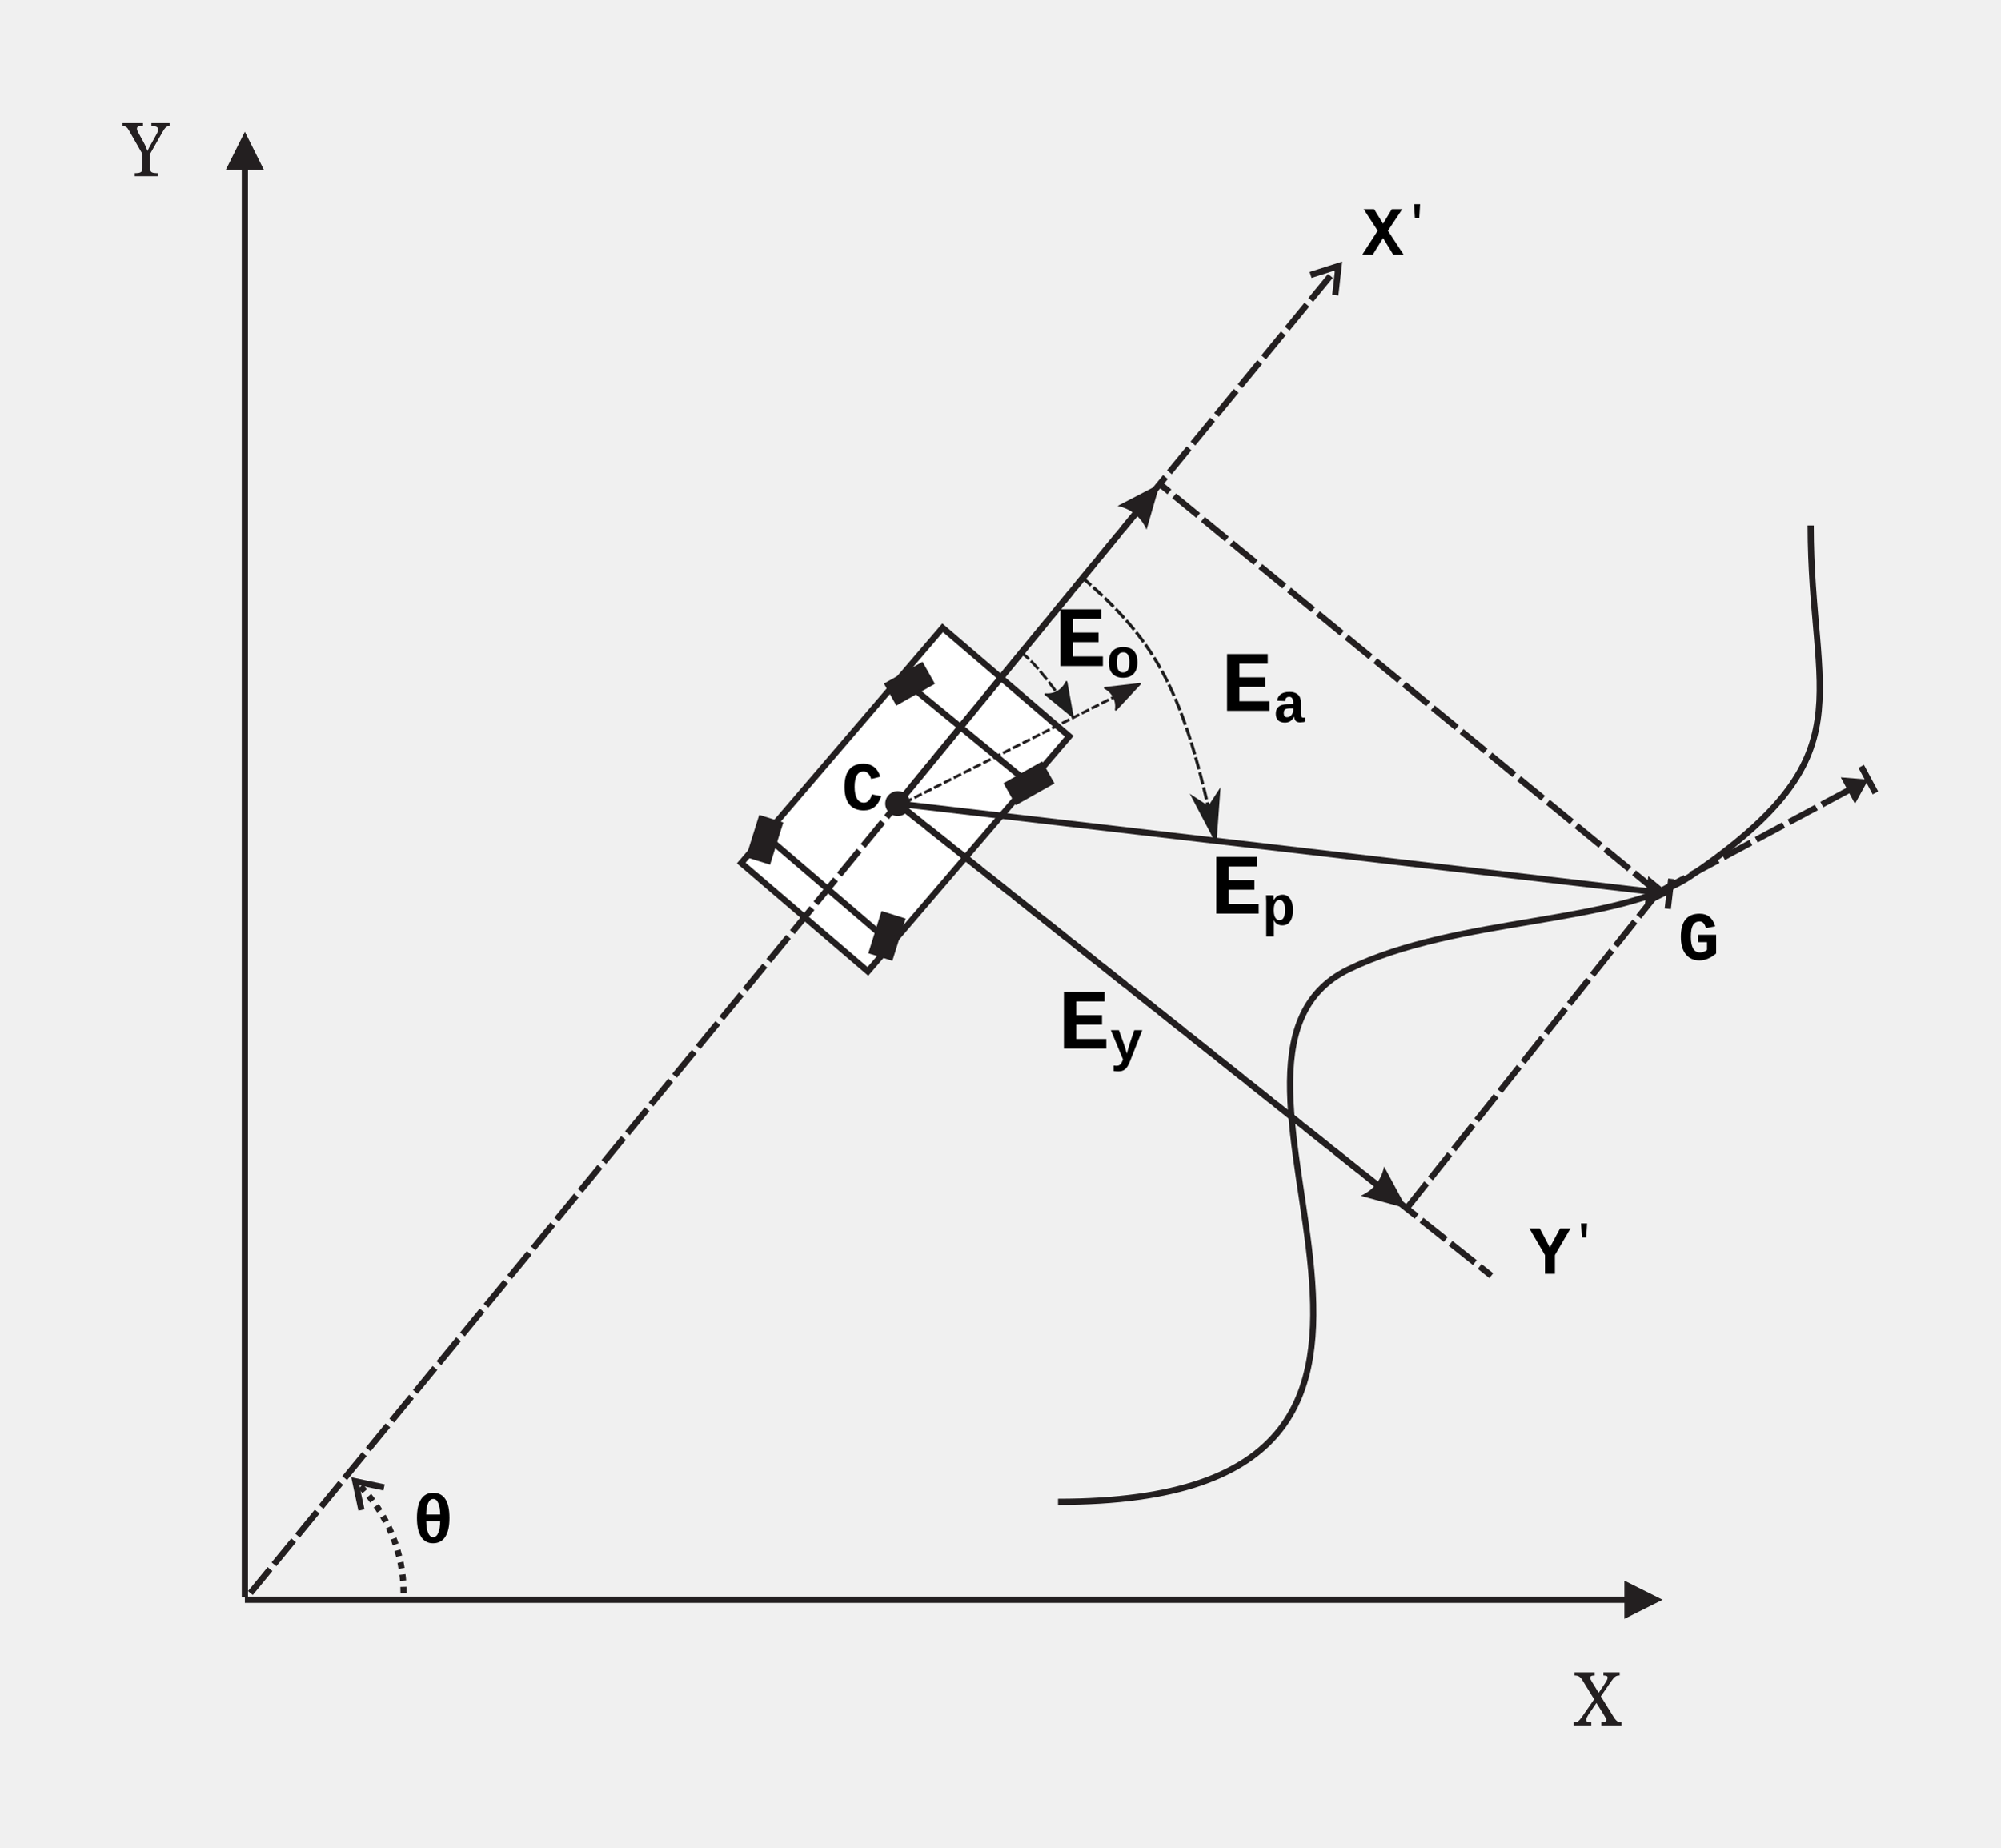
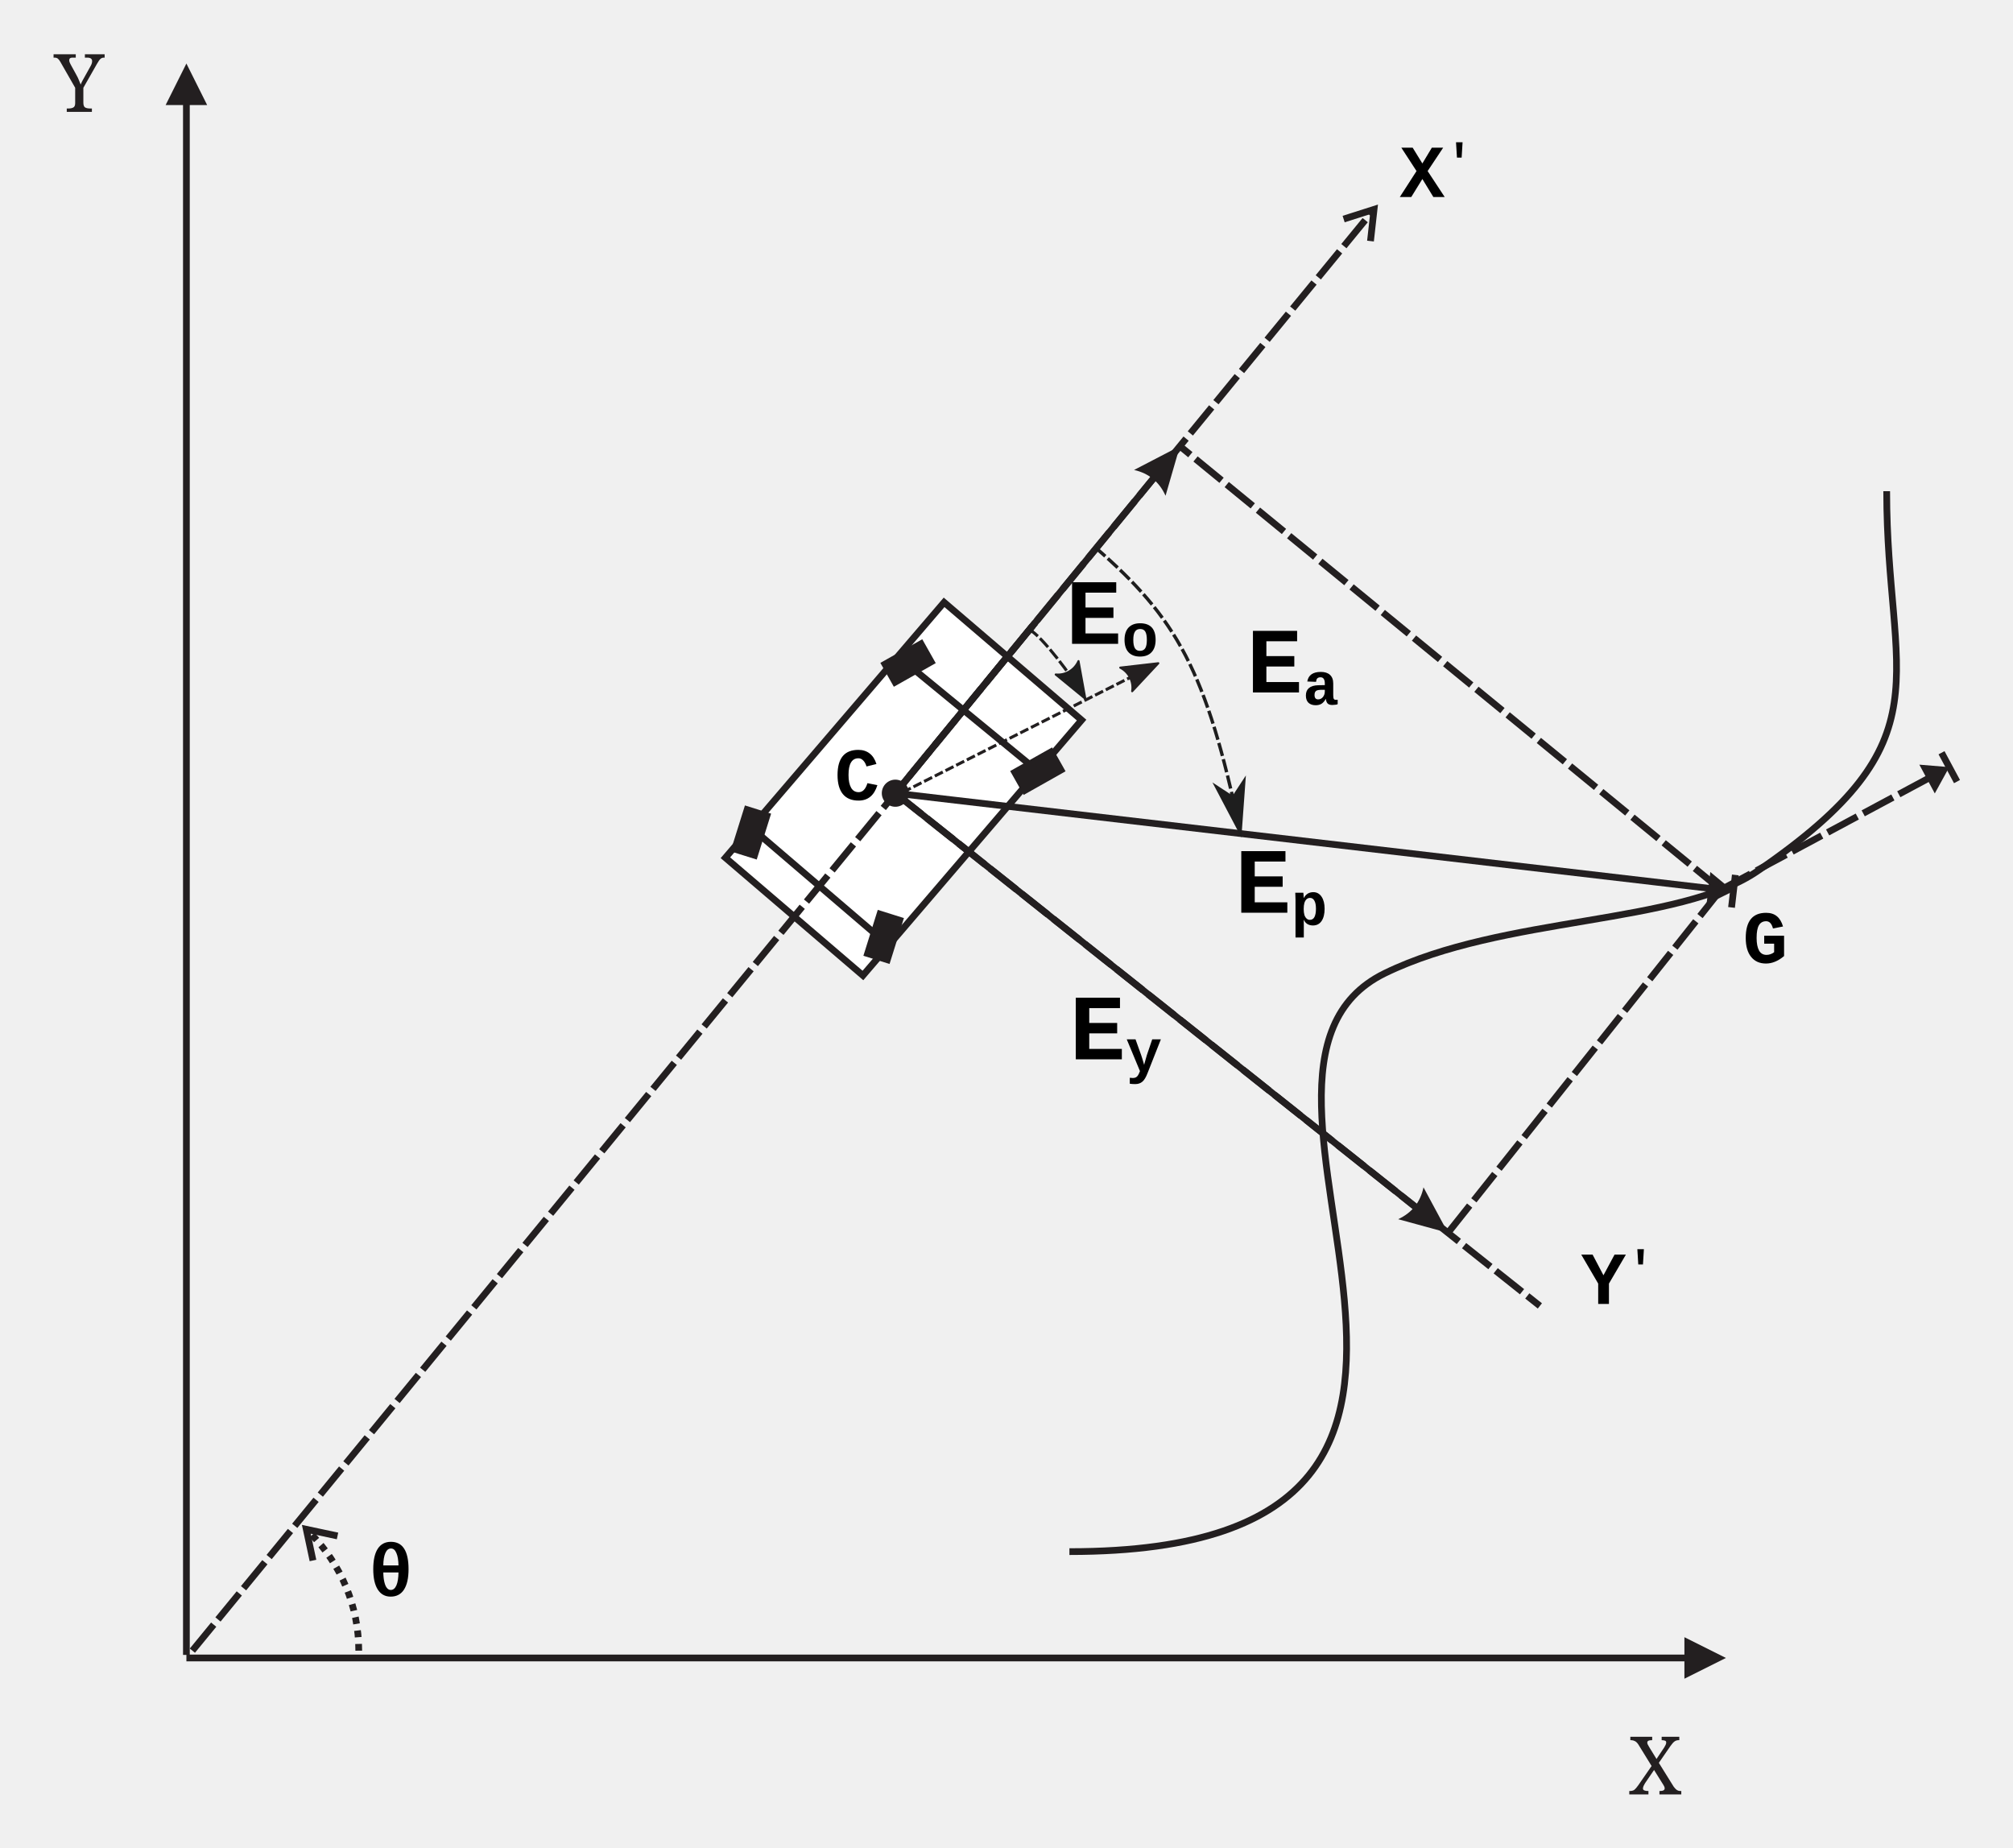
- <svg xmlns="http://www.w3.org/2000/svg" width="81.956mm" height="75.706mm" viewBox="0 0 290.395 268.249" id="svg5076" version="1.1">
+ <svg xmlns="http://www.w3.org/2000/svg" width="75.956mm" height="69.706mm" viewBox="0 0 269.135 246.99" id="svg5076" version="1.1">
  <defs id="defs5078">
    <marker orient="auto" refY="0" refX="0" id="marker11014" style="overflow:visible">
      <path id="path11016" style="fill:#1e1e1e;fill-opacity:1;fill-rule:evenodd;stroke:#1e1e1e;stroke-width:0.625;stroke-linejoin:round;stroke-opacity:1" d="M 8.719,4.034 -2.207,0.016 8.719,-4.002 c -1.745,2.372 -1.735,5.617 -6e-7,8.035 z" transform="matrix(1.1,0,0,1.1,1.1,0)" />
    </marker>
    <marker orient="auto" refY="0" refX="0" id="marker10380" style="overflow:visible">
      <path id="path10382" d="M 0,0 5,-5 -12.5,0 5,5 0,0 Z" style="fill:#000000;fill-opacity:1;fill-rule:evenodd;stroke:#000000;stroke-width:1pt;stroke-opacity:1" transform="matrix(0.8,0,0,0.8,10,0)" />
    </marker>
    <marker orient="auto" refY="0" refX="0" id="Arrow1Lstart" style="overflow:visible">
      <path id="path7678" d="M 0,0 5,-5 -12.5,0 5,5 0,0 Z" style="fill:#1e1e1e;fill-opacity:1;fill-rule:evenodd;stroke:#1e1e1e;stroke-width:1pt;stroke-opacity:1" transform="matrix(0.8,0,0,0.8,10,0)" />
    </marker>
    <marker orient="auto" refY="0" refX="0" id="marker8778" style="overflow:visible">
      <path id="path8780" d="M 0,0 5,-5 -12.5,0 5,5 0,0 Z" style="fill:#1e1e1e;fill-opacity:1;fill-rule:evenodd;stroke:#1e1e1e;stroke-width:1pt;stroke-opacity:1" transform="matrix(-0.8,0,0,-0.8,-10,0)" />
    </marker>
    <marker orient="auto" refY="0" refX="0" id="DotL" style="overflow:visible">
      <path id="path7739" d="m -2.5,-1 c 0,2.76 -2.24,5 -5,5 -2.76,0 -5,-2.24 -5,-5 0,-2.76 2.24,-5 5,-5 2.76,0 5,2.24 5,5 z" style="fill:#1e1e1e;fill-opacity:1;fill-rule:evenodd;stroke:#1e1e1e;stroke-width:1pt;stroke-opacity:1" transform="matrix(0.8,0,0,0.8,5.92,0.8)" />
    </marker>
    <marker orient="auto" refY="0" refX="0" id="Arrow1Lend" style="overflow:visible">
      <path id="path7681" d="M 0,0 5,-5 -12.5,0 5,5 0,0 Z" style="fill:#1e1e1e;fill-opacity:1;fill-rule:evenodd;stroke:#1e1e1e;stroke-width:1pt;stroke-opacity:1" transform="matrix(-0.8,0,0,-0.8,-10,0)" />
    </marker>
    <marker orient="auto" refY="0" refX="0" id="marker8284" style="overflow:visible">
      <path id="path8286" style="fill:#231f20;fill-opacity:1;fill-rule:evenodd;stroke:#231f20;stroke-width:0.625;stroke-linejoin:round;stroke-opacity:1" d="M 8.719,4.034 -2.207,0.016 8.719,-4.002 c -1.745,2.372 -1.735,5.617 -6e-7,8.035 z" transform="matrix(-1.1,0,0,-1.1,-1.1,0)" />
    </marker>
    <marker orient="auto" refY="0" refX="0" id="marker8250" style="overflow:visible">
      <path id="path8252" style="fill:#1e1e1e;fill-opacity:1;fill-rule:evenodd;stroke:#1e1e1e;stroke-width:0.625;stroke-linejoin:round;stroke-opacity:1" d="M 8.719,4.034 -2.207,0.016 8.719,-4.002 c -1.745,2.372 -1.735,5.617 -6e-7,8.035 z" transform="matrix(1.1,0,0,1.1,1.1,0)" />
    </marker>
    <marker orient="auto" refY="0" refX="0" id="Arrow2Lstart" style="overflow:visible">
      <path id="path7696" style="fill:#1e1e1e;fill-opacity:1;fill-rule:evenodd;stroke:#1e1e1e;stroke-width:0.625;stroke-linejoin:round;stroke-opacity:1" d="M 8.719,4.034 -2.207,0.016 8.719,-4.002 c -1.745,2.372 -1.735,5.617 -6e-7,8.035 z" transform="matrix(1.1,0,0,1.1,1.1,0)" />
    </marker>
    <marker orient="auto" refY="0" refX="0" id="Arrow2Lend" style="overflow:visible">
      <path id="path7699" style="fill:#1e1e1e;fill-opacity:1;fill-rule:evenodd;stroke:#1e1e1e;stroke-width:0.625;stroke-linejoin:round;stroke-opacity:1" d="M 8.719,4.034 -2.207,0.016 8.719,-4.002 c -1.745,2.372 -1.735,5.617 -6e-7,8.035 z" transform="matrix(-1.1,0,0,-1.1,-1.1,0)" />
    </marker>
    <clipPath clipPathUnits="userSpaceOnUse" id="clipPath30">
      <path d="M 0,0 375,0 375,375 0,375 0,0 Z" id="path32" />
    </clipPath>
    <clipPath clipPathUnits="userSpaceOnUse" id="clipPath130">
      <path d="m 2210.82,1439.36 0,209.92 189.8,0 0,-209.92 -189.8,0 z" id="path132" style="clip-rule:evenodd" />
    </clipPath>
    <clipPath clipPathUnits="userSpaceOnUse" id="clipPath148">
      <path d="m 2190.01,2643.57 0,200 200,0 0,-200 -200,0 z" id="path150" style="clip-rule:evenodd" />
    </clipPath>
    <clipPath clipPathUnits="userSpaceOnUse" id="clipPath166">
      <path d="m 3322.8,1731.48 0,209.92 209.93,0 0,-209.92 -209.93,0 z" id="path168" style="clip-rule:evenodd" />
    </clipPath>
    <clipPath clipPathUnits="userSpaceOnUse" id="clipPath184">
      <path d="m 931.625,2543.64 0,200 179.875,0 0,-200 -179.875,0 z" id="path186" style="clip-rule:evenodd" />
    </clipPath>
    <clipPath clipPathUnits="userSpaceOnUse" id="clipPath208">
      <path d="m 1443.15,2143.9 0,209.92 509.83,0 0,-209.92 -509.83,0 z" id="path210" style="clip-rule:evenodd" />
    </clipPath>
    <clipPath clipPathUnits="userSpaceOnUse" id="clipPath230">
      <path d="m 1674,1173.03 0,219.82 447.88,0 0,-219.82 -447.88,0 z" id="path232" style="clip-rule:evenodd" />
    </clipPath>
    <clipPath clipPathUnits="userSpaceOnUse" id="clipPath252">
      <path d="m 1989.45,1707.94 0,200 179.87,0 0,-200 -179.87,0 z" id="path254" style="clip-rule:evenodd" />
    </clipPath>
    <clipPath clipPathUnits="userSpaceOnUse" id="clipPath270">
      <path d="m 2023.37,2266.33 0,189.79 139.91,0 0,-189.79 -139.91,0 z" id="path272" style="clip-rule:evenodd" />
    </clipPath>
    <clipPath clipPathUnits="userSpaceOnUse" id="clipPath288">
      <path d="m 2434.69,902.086 0,189.794 149.83,0 0,-189.794 -149.83,0 z" id="path290" style="clip-rule:evenodd" />
    </clipPath>
  </defs>
-   <g id="layer1" transform="translate(-207.3927,-131.9573)">
+   <g id="layer1" transform="translate(-218.0226,-142.5872)">
    <path d="m 343.892,223.297 18.385,15.743 -29.237,34.145 -18.386,-15.743 29.238,-34.145" style="fill:#ffffff;fill-opacity:1;fill-rule:evenodd;stroke:none" id="path38" />
    <path d="m 443.515,364.246 -179.409,3.6e-4 -21.162,0" style="fill:none;stroke:#231f20;stroke-width:0.9;stroke-linecap:butt;stroke-linejoin:miter;stroke-miterlimit:22.926;stroke-dasharray:none;stroke-opacity:1" id="path42" />
    <path d="m 448.777,364.246 -5.551,2.775 0,-5.551 5.551,2.776" style="fill:#231f20;fill-opacity:1;fill-rule:evenodd;stroke:none" id="path44" />
    <path d="m 242.943,156.342 3.6e-4,185.62 0,21.874" style="fill:none;stroke:#231f20;stroke-width:0.9;stroke-linecap:butt;stroke-linejoin:miter;stroke-miterlimit:22.926;stroke-dasharray:none;stroke-opacity:1" id="path46" />
    <path d="m 242.943,151.081 2.775,5.551 -5.551,0 2.777,-5.551" style="fill:#231f20;fill-opacity:1;fill-rule:evenodd;stroke:none" id="path48" />
    <path d="M 243.743,363.27 401.281,171.123" style="fill:none;stroke:#231f20;stroke-width:0.899;stroke-linecap:butt;stroke-linejoin:miter;stroke-miterlimit:22.926;stroke-dasharray:4.497, 0.899;stroke-dashoffset:0;stroke-opacity:1" id="path50" />
    <path d="m 397.665,171.876 4.063,-1.296 -0.473,4.239" style="fill:none;stroke:#231f20;stroke-width:0.907;stroke-linecap:butt;stroke-linejoin:miter;stroke-miterlimit:22.926;stroke-dasharray:none;stroke-opacity:1" id="path52" />
    <path d="m 361.002,350.03 c 69.418,0 14.547,-63.865 42.186,-77.33 15.85,-7.722 39.245,-6.419 49.793,-13.647 25.711,-17.616 17.289,-25.499 17.289,-50.795" style="fill:none;stroke:#231f20;stroke-width:0.9;stroke-linecap:butt;stroke-linejoin:miter;stroke-miterlimit:22.926;stroke-dasharray:none;stroke-opacity:1" id="path54" />
    <path d="m 344.246,223.116 18.385,15.743 -25.123,29.341 -4.114,4.804 -18.386,-15.743 z" style="fill:none;stroke:#231f20;stroke-width:0.9;stroke-linecap:butt;stroke-linejoin:miter;stroke-miterlimit:22.926;stroke-dasharray:none;stroke-opacity:1" id="path40" />
    <path d="m 358.514,243.125 1.359,2.409 -4.818,2.718 -1.359,-2.409 4.818,-2.718 z" style="fill:#231f20;fill-opacity:1;stroke:#231f20;stroke-width:0.9;stroke-linecap:butt;stroke-linejoin:miter;stroke-miterlimit:22.926;stroke-dasharray:none;stroke-opacity:1" id="path66" />
    <path d="m 341.158,228.664 1.359,2.409 -4.818,2.718 -1.359,-2.409 4.818,-2.718 z" style="fill:#231f20;fill-opacity:1;stroke:#231f20;stroke-width:0.9;stroke-linecap:butt;stroke-linejoin:miter;stroke-miterlimit:22.926;stroke-dasharray:none;stroke-opacity:1" id="path70" />
    <path d="m 339.079,231.15 17.705,14.538" style="fill:none;stroke:#231f20;stroke-width:0.9;stroke-linecap:butt;stroke-linejoin:miter;stroke-miterlimit:22.926;stroke-dasharray:none;stroke-opacity:1" id="path72" />
    <path d="m 318.878,253.605 17.335,14.842" style="fill:none;stroke:#231f20;stroke-width:0.9;stroke-linecap:butt;stroke-linejoin:miter;stroke-miterlimit:22.926;stroke-dasharray:none;stroke-opacity:1" id="path74" />
    <path d="m 337.731,248.635 18.697,-22.804" style="fill:none;stroke:#231f20;stroke-width:0.9;stroke-linecap:butt;stroke-linejoin:miter;stroke-miterlimit:22.926;stroke-dasharray:none;stroke-opacity:1" id="path76" />
    <text y="157.543" x="225.231" id="text98" style="font-variant:normal;font-weight:normal;font-size:10.795px;font-family:SimSun;-inkscape-font-specification:SimSun;writing-mode:lr-tb;fill:#231f20;fill-opacity:1;fill-rule:nonzero;stroke:none">
      <tspan id="tspan100" y="157.543" x="225.231">Y</tspan>
      <tspan id="tspan102" y="382.49" x="435.763">X</tspan>
    </text>
    <path d="m 337.731,248.635 86.17,68.545" style="fill:none;stroke:#231f20;stroke-width:0.9;stroke-linecap:butt;stroke-linejoin:miter;stroke-miterlimit:22.926;stroke-dasharray:4.498, 0.9;stroke-dashoffset:0;stroke-opacity:1" id="path104" />
    <path d="m 448.107,261.537 -36.49,45.872" style="fill:none;stroke:#231f20;stroke-width:0.899;stroke-linecap:butt;stroke-linejoin:miter;stroke-miterlimit:22.926;stroke-dasharray:4.497, 0.899;stroke-dashoffset:0;stroke-opacity:1" id="path110" />
    <path d="m 337.731,248.635 108.813,12.719" style="fill:none;stroke:#231f20;stroke-width:0.9;stroke-linecap:butt;stroke-linejoin:miter;stroke-miterlimit:22.926;stroke-dasharray:none;stroke-opacity:1" id="path112" />
    <path d="m 337.941,246.833 c -0.99,-0.115 -1.895,0.598 -2.011,1.59 -0.116,0.993 0.6,1.896 1.59,2.012 0.991,0.116 1.896,-0.598 2.012,-1.59 0.116,-0.992 -0.6,-1.896 -1.591,-2.012" style="fill:#231f20;fill-opacity:1;fill-rule:evenodd;stroke:none" id="path114" />
    <path d="m 446.69,259.169 3.092,2.558 -3.599,1.779 0.507,-4.337" style="fill:#231f20;fill-opacity:1;fill-rule:evenodd;stroke:none" id="path116" />
    <path d="m 450.034,259.56 -0.508,4.347" style="fill:none;stroke:#231f20;stroke-width:0.907;stroke-linecap:butt;stroke-linejoin:miter;stroke-miterlimit:22.926;stroke-dasharray:none;stroke-opacity:1" id="path118" />
    <path d="m 448.107,261.537 27.658,-14.845" style="fill:none;stroke:#231f20;stroke-width:0.9;stroke-linecap:butt;stroke-linejoin:miter;stroke-miterlimit:22.926;stroke-dasharray:4.498, 0.9;stroke-dashoffset:0;stroke-opacity:1" id="path120" />
    <path d="m 474.635,244.817 4,0.329 -1.934,3.518 -2.065,-3.848" style="fill:#231f20;fill-opacity:1;fill-rule:evenodd;stroke:none" id="path122" />
    <path d="m 477.602,243.224 2.069,3.856" style="fill:none;stroke:#231f20;stroke-width:0.907;stroke-linecap:butt;stroke-linejoin:miter;stroke-miterlimit:22.926;stroke-dasharray:none;stroke-opacity:1" id="path124" />
    <path d="m 409.12,305.423 -71.39,-56.788 36.021,-43.935" style="fill:none;stroke:#231f20;stroke-width:0.899;stroke-linecap:butt;stroke-linejoin:miter;stroke-miterlimit:22.926;stroke-dasharray:none;stroke-opacity:1" id="path198" />
    <path d="m 411.617,307.409 -6.661,-1.823 c 1.839,-0.855 2.968,-2.274 3.387,-4.258 l 3.274,6.08" style="fill:#231f20;fill-opacity:1;fill-rule:evenodd;stroke:none" id="path200" />
    <path d="m 375.775,202.234 -6.129,3.184 c 1.978,0.449 3.38,1.599 4.208,3.449 l 1.921,-6.633" style="fill:#231f20;fill-opacity:1;fill-rule:evenodd;stroke:none" id="path202" />
    <g transform="matrix(0.08996,0,0,-0.08996,146.5747,373.4835)" id="g284" />
    <path d="m 265.988,363.27 c 0,-5.898 -2.346,-11.559 -6.515,-15.728" style="fill:none;stroke:#231f20;stroke-width:0.899;stroke-linecap:butt;stroke-linejoin:miter;stroke-miterlimit:22.926;stroke-dasharray:0.899, 0.899;stroke-dashoffset:0;stroke-opacity:1" id="path302" />
    <path d="m 259.866,351.216 -0.89,-4.17 4.172,0.888" style="fill:none;stroke:#231f20;stroke-width:0.907;stroke-linecap:butt;stroke-linejoin:miter;stroke-miterlimit:22.926;stroke-dasharray:none;stroke-opacity:1" id="path304" />
    <path d="M 448.107,261.537 375.775,202.234" style="fill:none;stroke:#231f20;stroke-width:0.899;stroke-linecap:butt;stroke-linejoin:miter;stroke-miterlimit:22.926;stroke-dasharray:4.497, 0.899;stroke-dashoffset:0;stroke-opacity:1" id="path310" />
    <text id="text6624" y="168.675" x="381.94" style="font-style:normal;font-variant:normal;font-weight:normal;font-stretch:normal;font-size:15px;line-height:125%;font-family:'Abyssinica SIL';-inkscape-font-specification:'Abyssinica SIL';letter-spacing:0px;word-spacing:0px;fill:#000000;fill-opacity:1;stroke:none;stroke-width:1px;stroke-linecap:butt;stroke-linejoin:miter;stroke-opacity:1" xml:space="preserve">
      <tspan y="168.675" x="381.94" id="tspan6626" />
    </text>
    <text id="text6628" y="163.456" x="392.287" style="font-style:normal;font-variant:normal;font-weight:normal;font-stretch:normal;font-size:15px;line-height:125%;font-family:Courier;-inkscape-font-specification:Courier;letter-spacing:0px;word-spacing:0px;fill:#000000;fill-opacity:1;stroke:none;stroke-width:1px;stroke-linecap:butt;stroke-linejoin:miter;stroke-opacity:1" xml:space="preserve">
      <tspan y="163.456" x="392.287" id="tspan6630" />
    </text>
    <text id="text6632" y="184.171" x="419.073" style="font-style:normal;font-weight:normal;font-size:40px;line-height:125%;font-family:Sans;letter-spacing:0px;word-spacing:0px;fill:#000000;fill-opacity:1;stroke:none;stroke-width:1px;stroke-linecap:butt;stroke-linejoin:miter;stroke-opacity:1" xml:space="preserve">
      <tspan y="184.171" x="419.073" id="tspan6634" />
    </text>
    <text id="text6636" y="259.706" x="384.073" style="font-style:normal;font-weight:normal;font-size:40px;line-height:125%;font-family:Sans;letter-spacing:0px;word-spacing:0px;fill:#000000;fill-opacity:1;stroke:none;stroke-width:1px;stroke-linecap:butt;stroke-linejoin:miter;stroke-opacity:1" xml:space="preserve">
      <tspan y="259.706" x="384.073" id="tspan6638" />
    </text>
    <text xml:space="preserve" style="font-style:normal;font-variant:normal;font-weight:normal;font-stretch:normal;font-size:10px;line-height:125%;font-family:'Courier New';-inkscape-font-specification:'Courier New';letter-spacing:0px;word-spacing:0px;fill:#000000;fill-opacity:1;stroke:none;stroke-width:1px;stroke-linecap:butt;stroke-linejoin:miter;stroke-opacity:1" x="384.694" y="235.166" id="text6682">
      <tspan id="tspan6684" x="384.694" y="235.166" style="font-weight:bold;font-size:12.5px">E<tspan style="font-size:65%;baseline-shift:sub" id="tspan4312">a</tspan>
      </tspan>
    </text>
    <text xml:space="preserve" style="font-style:normal;font-variant:normal;font-weight:normal;font-stretch:normal;font-size:10px;line-height:125%;font-family:'Courier New';-inkscape-font-specification:'Courier New';letter-spacing:0px;word-spacing:0px;fill:#000000;fill-opacity:1;stroke:none;stroke-width:1px;stroke-linecap:butt;stroke-linejoin:miter;stroke-opacity:1" x="383.137" y="264.614" id="text7638">
      <tspan id="tspan7640" x="383.137" y="264.614" style="font-weight:bold;font-size:12.5px">E<tspan style="font-size:65%;baseline-shift:sub" id="tspan4310">p</tspan>
      </tspan>
    </text>
    <text xml:space="preserve" style="font-style:normal;font-variant:normal;font-weight:normal;font-stretch:normal;font-size:10px;line-height:125%;font-family:'Courier New';-inkscape-font-specification:'Courier New';letter-spacing:0px;word-spacing:0px;fill:#000000;fill-opacity:1;stroke:none;stroke-width:1px;stroke-linecap:butt;stroke-linejoin:miter;stroke-opacity:1" x="361.012" y="284.209" id="text7642">
      <tspan id="tspan7644" x="361.012" y="284.209" style="font-weight:bold;font-size:12.5px">E<tspan style="font-size:65%;baseline-shift:sub" id="tspan4308">y</tspan>
      </tspan>
    </text>
    <text xml:space="preserve" style="font-style:normal;font-variant:normal;font-weight:normal;font-stretch:normal;font-size:6.25px;line-height:125%;font-family:'Courier New';-inkscape-font-specification:'Courier New';letter-spacing:0px;word-spacing:0px;fill:#000000;fill-opacity:1;stroke:none;stroke-width:1px;stroke-linecap:butt;stroke-linejoin:miter;stroke-opacity:1" x="267.287" y="355.956" id="text7646">
      <tspan id="tspan7648" x="267.287" y="355.956" style="font-weight:bold;font-size:10px">θ</tspan>
    </text>
-     <path style="fill:none;fill-opacity:1;fill-rule:evenodd;stroke:#1e1e1e;stroke-width:0.4;stroke-linecap:butt;stroke-linejoin:round;stroke-miterlimit:4;stroke-dasharray:1.6,0.4;stroke-dashoffset:0;stroke-opacity:1;marker-start:url(#marker11014)" d="m 362.856,235.557 c -1.474,-2.506 -5.54,-7.952 -7.221,-8.803" id="path8424" />
-     <path d="m 338.719,248.502 33.697,-16.998" style="fill:none;stroke:#231f20;stroke-width:0.4;stroke-linecap:butt;stroke-linejoin:miter;stroke-miterlimit:22.93;stroke-dasharray:1.2,0.4;stroke-dashoffset:0;stroke-opacity:1;marker-end:url(#marker8284)" id="path78" />
+     <path style="fill:none;fill-opacity:1;fill-rule:evenodd;stroke:#1e1e1e;stroke-width:0.4;stroke-linecap:butt;stroke-linejoin:round;stroke-miterlimit:4;stroke-dasharray:1.6, 0.4;stroke-dashoffset:0;stroke-opacity:1;marker-start:url(#marker11014)" d="m 362.856,235.557 c -1.474,-2.506 -5.54,-7.952 -7.221,-8.803" id="path8424" />
+     <path d="m 338.719,248.502 33.697,-16.998" style="fill:none;stroke:#231f20;stroke-width:0.4;stroke-linecap:butt;stroke-linejoin:miter;stroke-miterlimit:22.93;stroke-dasharray:1.2, 0.4;stroke-dashoffset:0;stroke-opacity:1;marker-end:url(#marker8284)" id="path78" />
    <text xml:space="preserve" style="font-style:normal;font-variant:normal;font-weight:normal;font-stretch:normal;font-size:10px;line-height:125%;font-family:'Courier New';-inkscape-font-specification:'Courier New';letter-spacing:0px;word-spacing:0px;fill:#000000;fill-opacity:1;stroke:none;stroke-width:1px;stroke-linecap:butt;stroke-linejoin:miter;stroke-opacity:1" x="360.511" y="228.664" id="text6676">
      <tspan id="tspan6678" x="360.511" y="228.664" style="font-weight:bold;font-size:12.5px">E<tspan style="font-size:65%;baseline-shift:sub" id="tspan4314">o</tspan>
      </tspan>
    </text>
    <text xml:space="preserve" style="font-style:normal;font-variant:normal;font-weight:normal;font-stretch:normal;font-size:10px;line-height:125%;font-family:'Courier New';-inkscape-font-specification:'Courier New';letter-spacing:0px;word-spacing:0px;fill:#000000;fill-opacity:1;stroke:none;stroke-width:1px;stroke-linecap:butt;stroke-linejoin:miter;stroke-opacity:1" x="405.174" y="168.928" id="text14218">
      <tspan x="405.174" y="168.928" id="tspan14556" style="font-weight:bold">X<tspan style="font-size:65%;baseline-shift:super" id="tspan4318">'</tspan>
      </tspan>
    </text>
    <text xml:space="preserve" style="font-style:normal;font-variant:normal;font-weight:normal;font-stretch:normal;font-size:10px;line-height:125%;font-family:'Courier New';-inkscape-font-specification:'Courier New';letter-spacing:0px;word-spacing:0px;fill:#000000;fill-opacity:1;stroke:none;stroke-width:1px;stroke-linecap:butt;stroke-linejoin:miter;stroke-opacity:1" x="429.417" y="316.915" id="text14222">
      <tspan id="tspan14224" x="429.417" y="316.915" style="font-weight:bold">Y<tspan style="font-size:65%;baseline-shift:super" id="tspan4320">'</tspan>
      </tspan>
    </text>
-     <path style="fill:none;fill-rule:evenodd;stroke:#1e1e1e;stroke-width:0.45;stroke-linecap:butt;stroke-linejoin:miter;stroke-miterlimit:4;stroke-dasharray:1.8,0.45;stroke-dashoffset:0;stroke-opacity:1;marker-end:url(#marker8778)" d="m 364.445,215.76 c 10.883,9.416 14.903,16.55 19.37,37.94" id="path14440" />
+     <path style="fill:none;fill-rule:evenodd;stroke:#1e1e1e;stroke-width:0.45;stroke-linecap:butt;stroke-linejoin:miter;stroke-miterlimit:4;stroke-dasharray:1.8, 0.45;stroke-dashoffset:0;stroke-opacity:1;marker-end:url(#marker8778)" d="m 364.445,215.76 c 10.883,9.416 14.903,16.55 19.37,37.94" id="path14440" />
    <text xml:space="preserve" style="font-style:normal;font-variant:normal;font-weight:normal;font-stretch:normal;font-size:10px;line-height:125%;font-family:'Courier New';-inkscape-font-specification:'Courier New';letter-spacing:0px;word-spacing:0px;fill:#000000;fill-opacity:1;stroke:none;stroke-width:1px;stroke-linecap:butt;stroke-linejoin:miter;stroke-opacity:1" x="451.037" y="271.313" id="text14544">
      <tspan id="tspan14546" x="451.037" y="271.313" style="font-weight:bold">G</tspan>
    </text>
    <text xml:space="preserve" style="font-style:normal;font-weight:normal;font-size:7.5px;line-height:125%;font-family:Sans;letter-spacing:0px;word-spacing:0px;fill:#000000;fill-opacity:1;stroke:none;stroke-width:1px;stroke-linecap:butt;stroke-linejoin:miter;stroke-opacity:1" x="455.323" y="270.778" id="text14548">
      <tspan id="tspan14550" x="455.323" y="270.778" />
    </text>
    <text xml:space="preserve" style="font-style:normal;font-variant:normal;font-weight:normal;font-stretch:normal;font-size:7.5px;line-height:125%;font-family:'Courier New';-inkscape-font-specification:'Courier New';letter-spacing:0px;word-spacing:0px;fill:#000000;fill-opacity:1;stroke:none;stroke-width:1px;stroke-linecap:butt;stroke-linejoin:miter;stroke-opacity:1" x="329.609" y="249.528" id="text14552">
      <tspan id="tspan14554" x="329.609" y="249.528" style="font-weight:bold;font-size:10px">C</tspan>
    </text>
    <path d="m 334.02,270.073 2.639,0.827 1.654,-5.279 -2.639,-0.827 -1.654,5.279 z" style="fill:#231f20;fill-opacity:1;stroke:#231f20;stroke-width:0.9;stroke-linecap:butt;stroke-linejoin:miter;stroke-miterlimit:22.926;stroke-dasharray:none;stroke-opacity:1" id="path66-3" />
    <path d="m 316.261,256.112 2.639,0.827 1.654,-5.279 -2.639,-0.827 -1.654,5.279 z" style="fill:#231f20;fill-opacity:1;stroke:#231f20;stroke-width:0.9;stroke-linecap:butt;stroke-linejoin:miter;stroke-miterlimit:22.926;stroke-dasharray:none;stroke-opacity:1" id="path70-6" />
  </g>
</svg>
